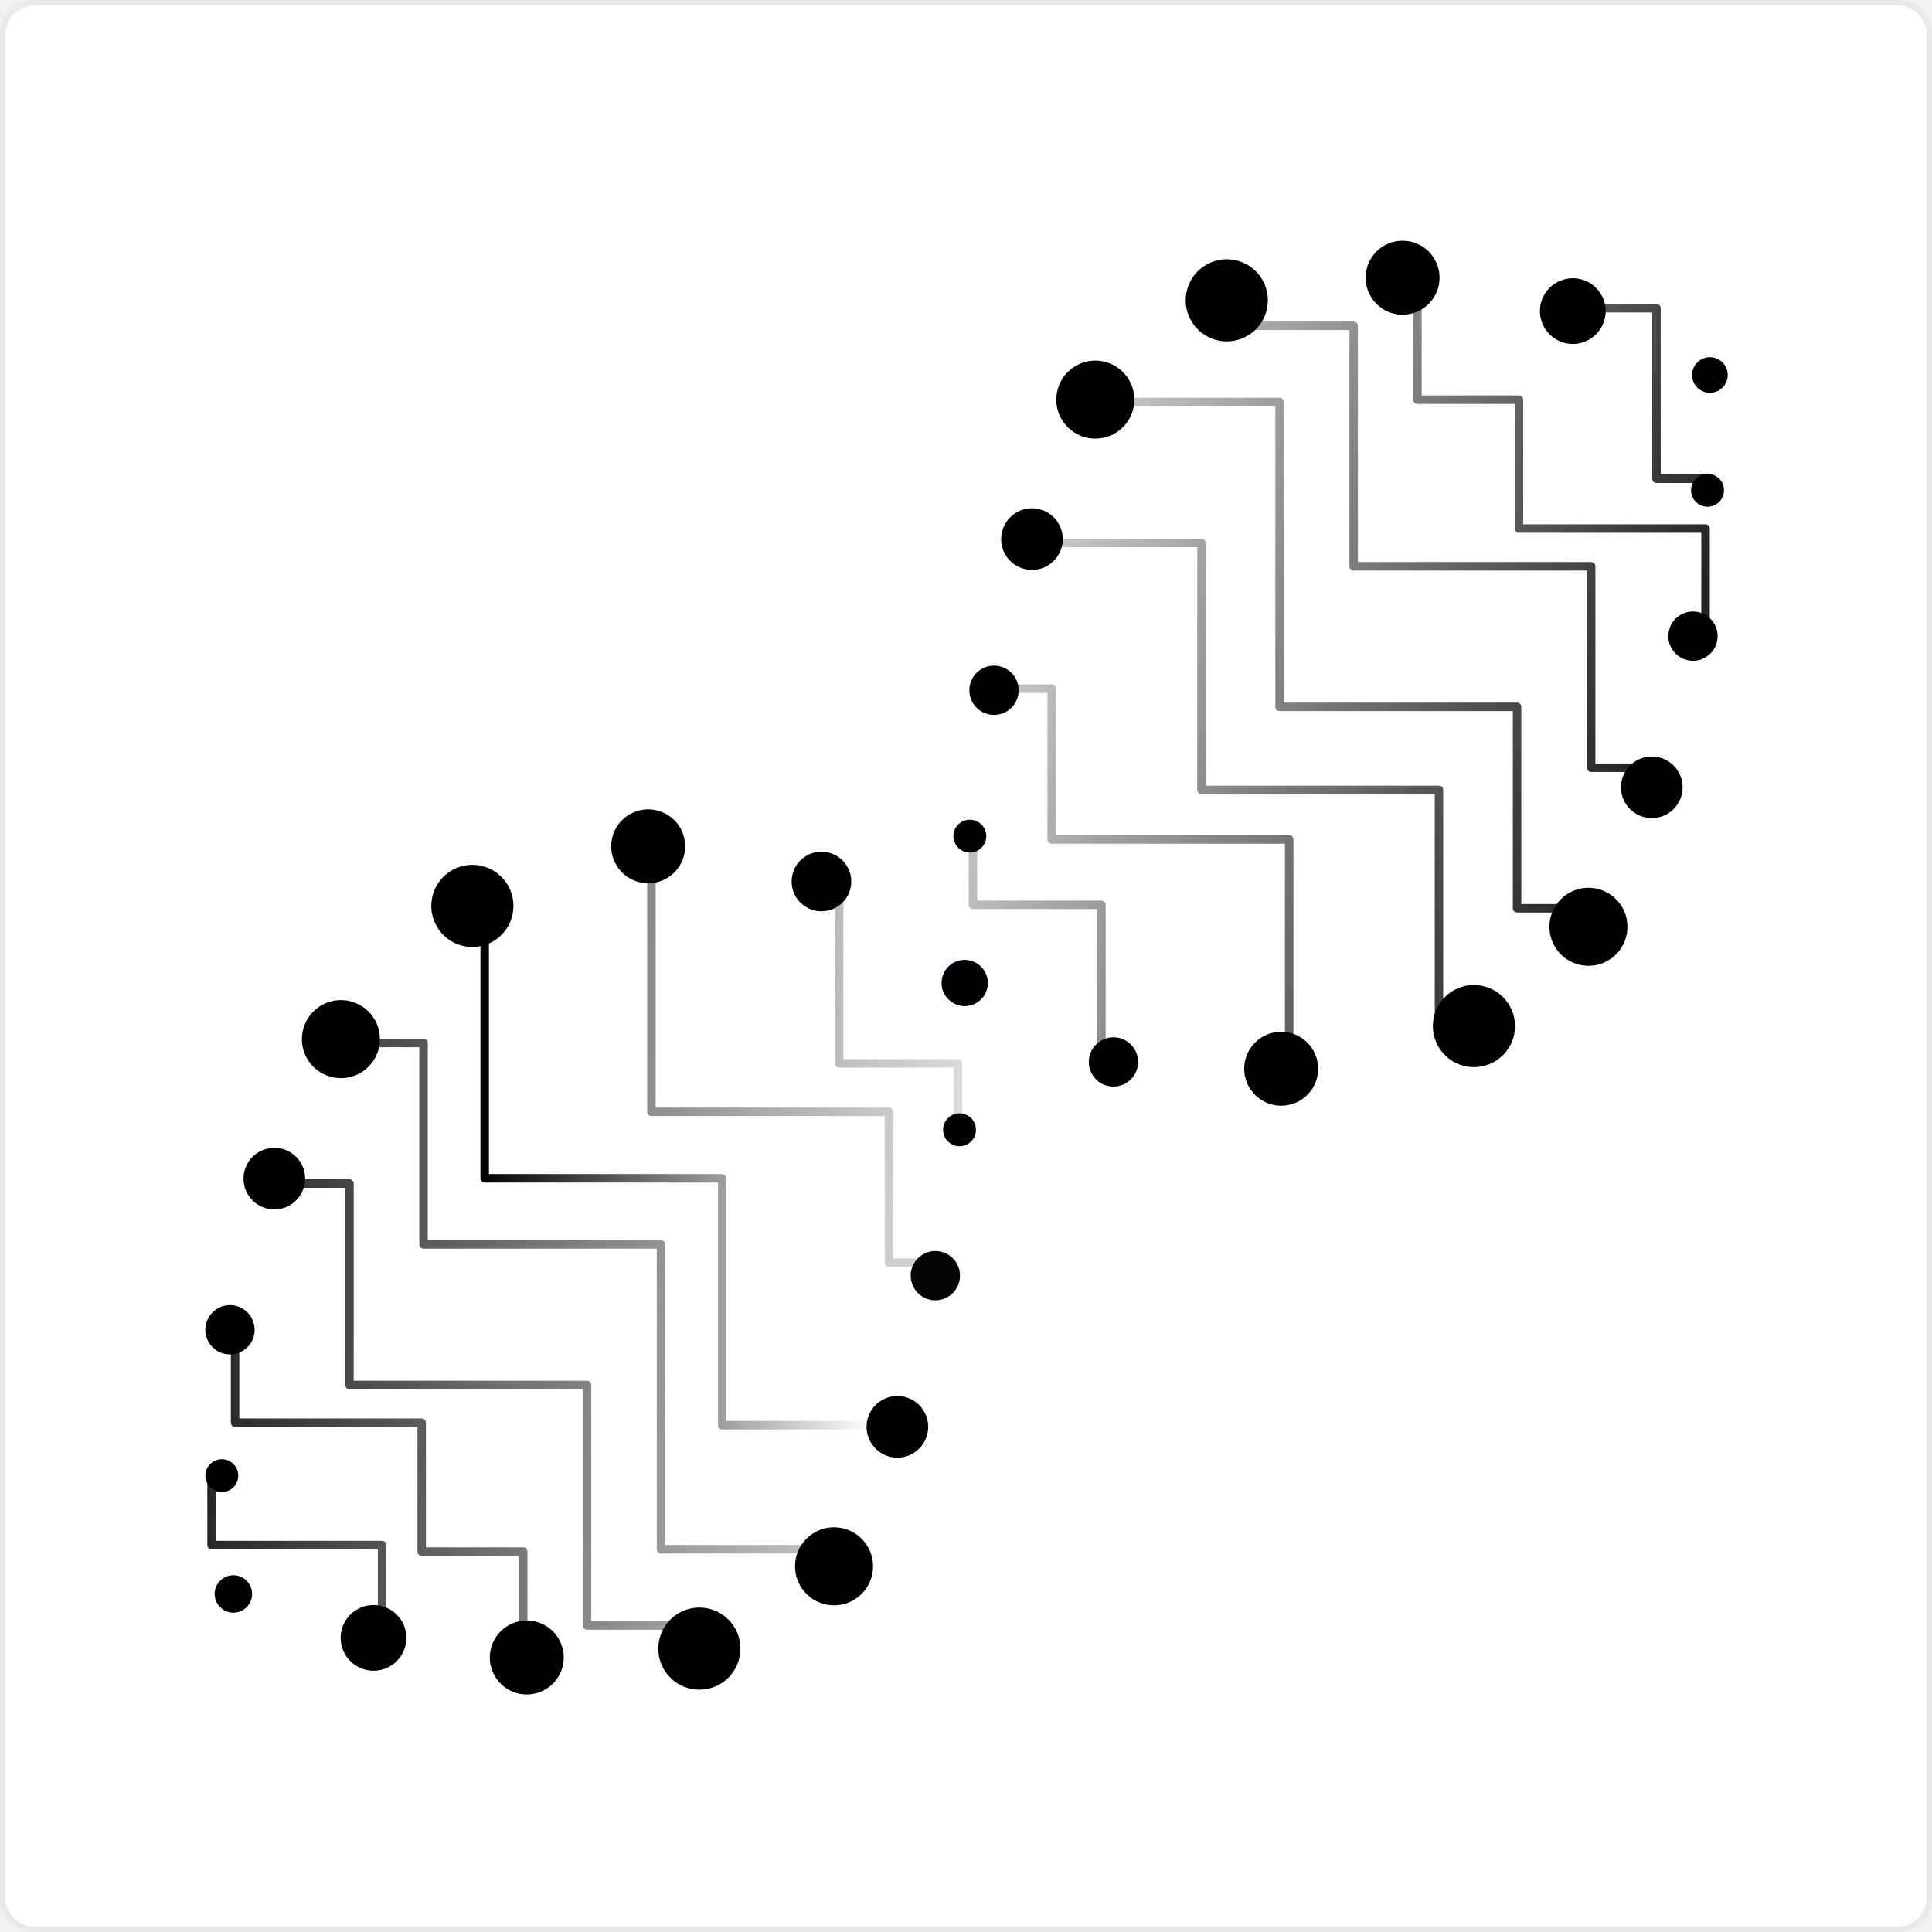
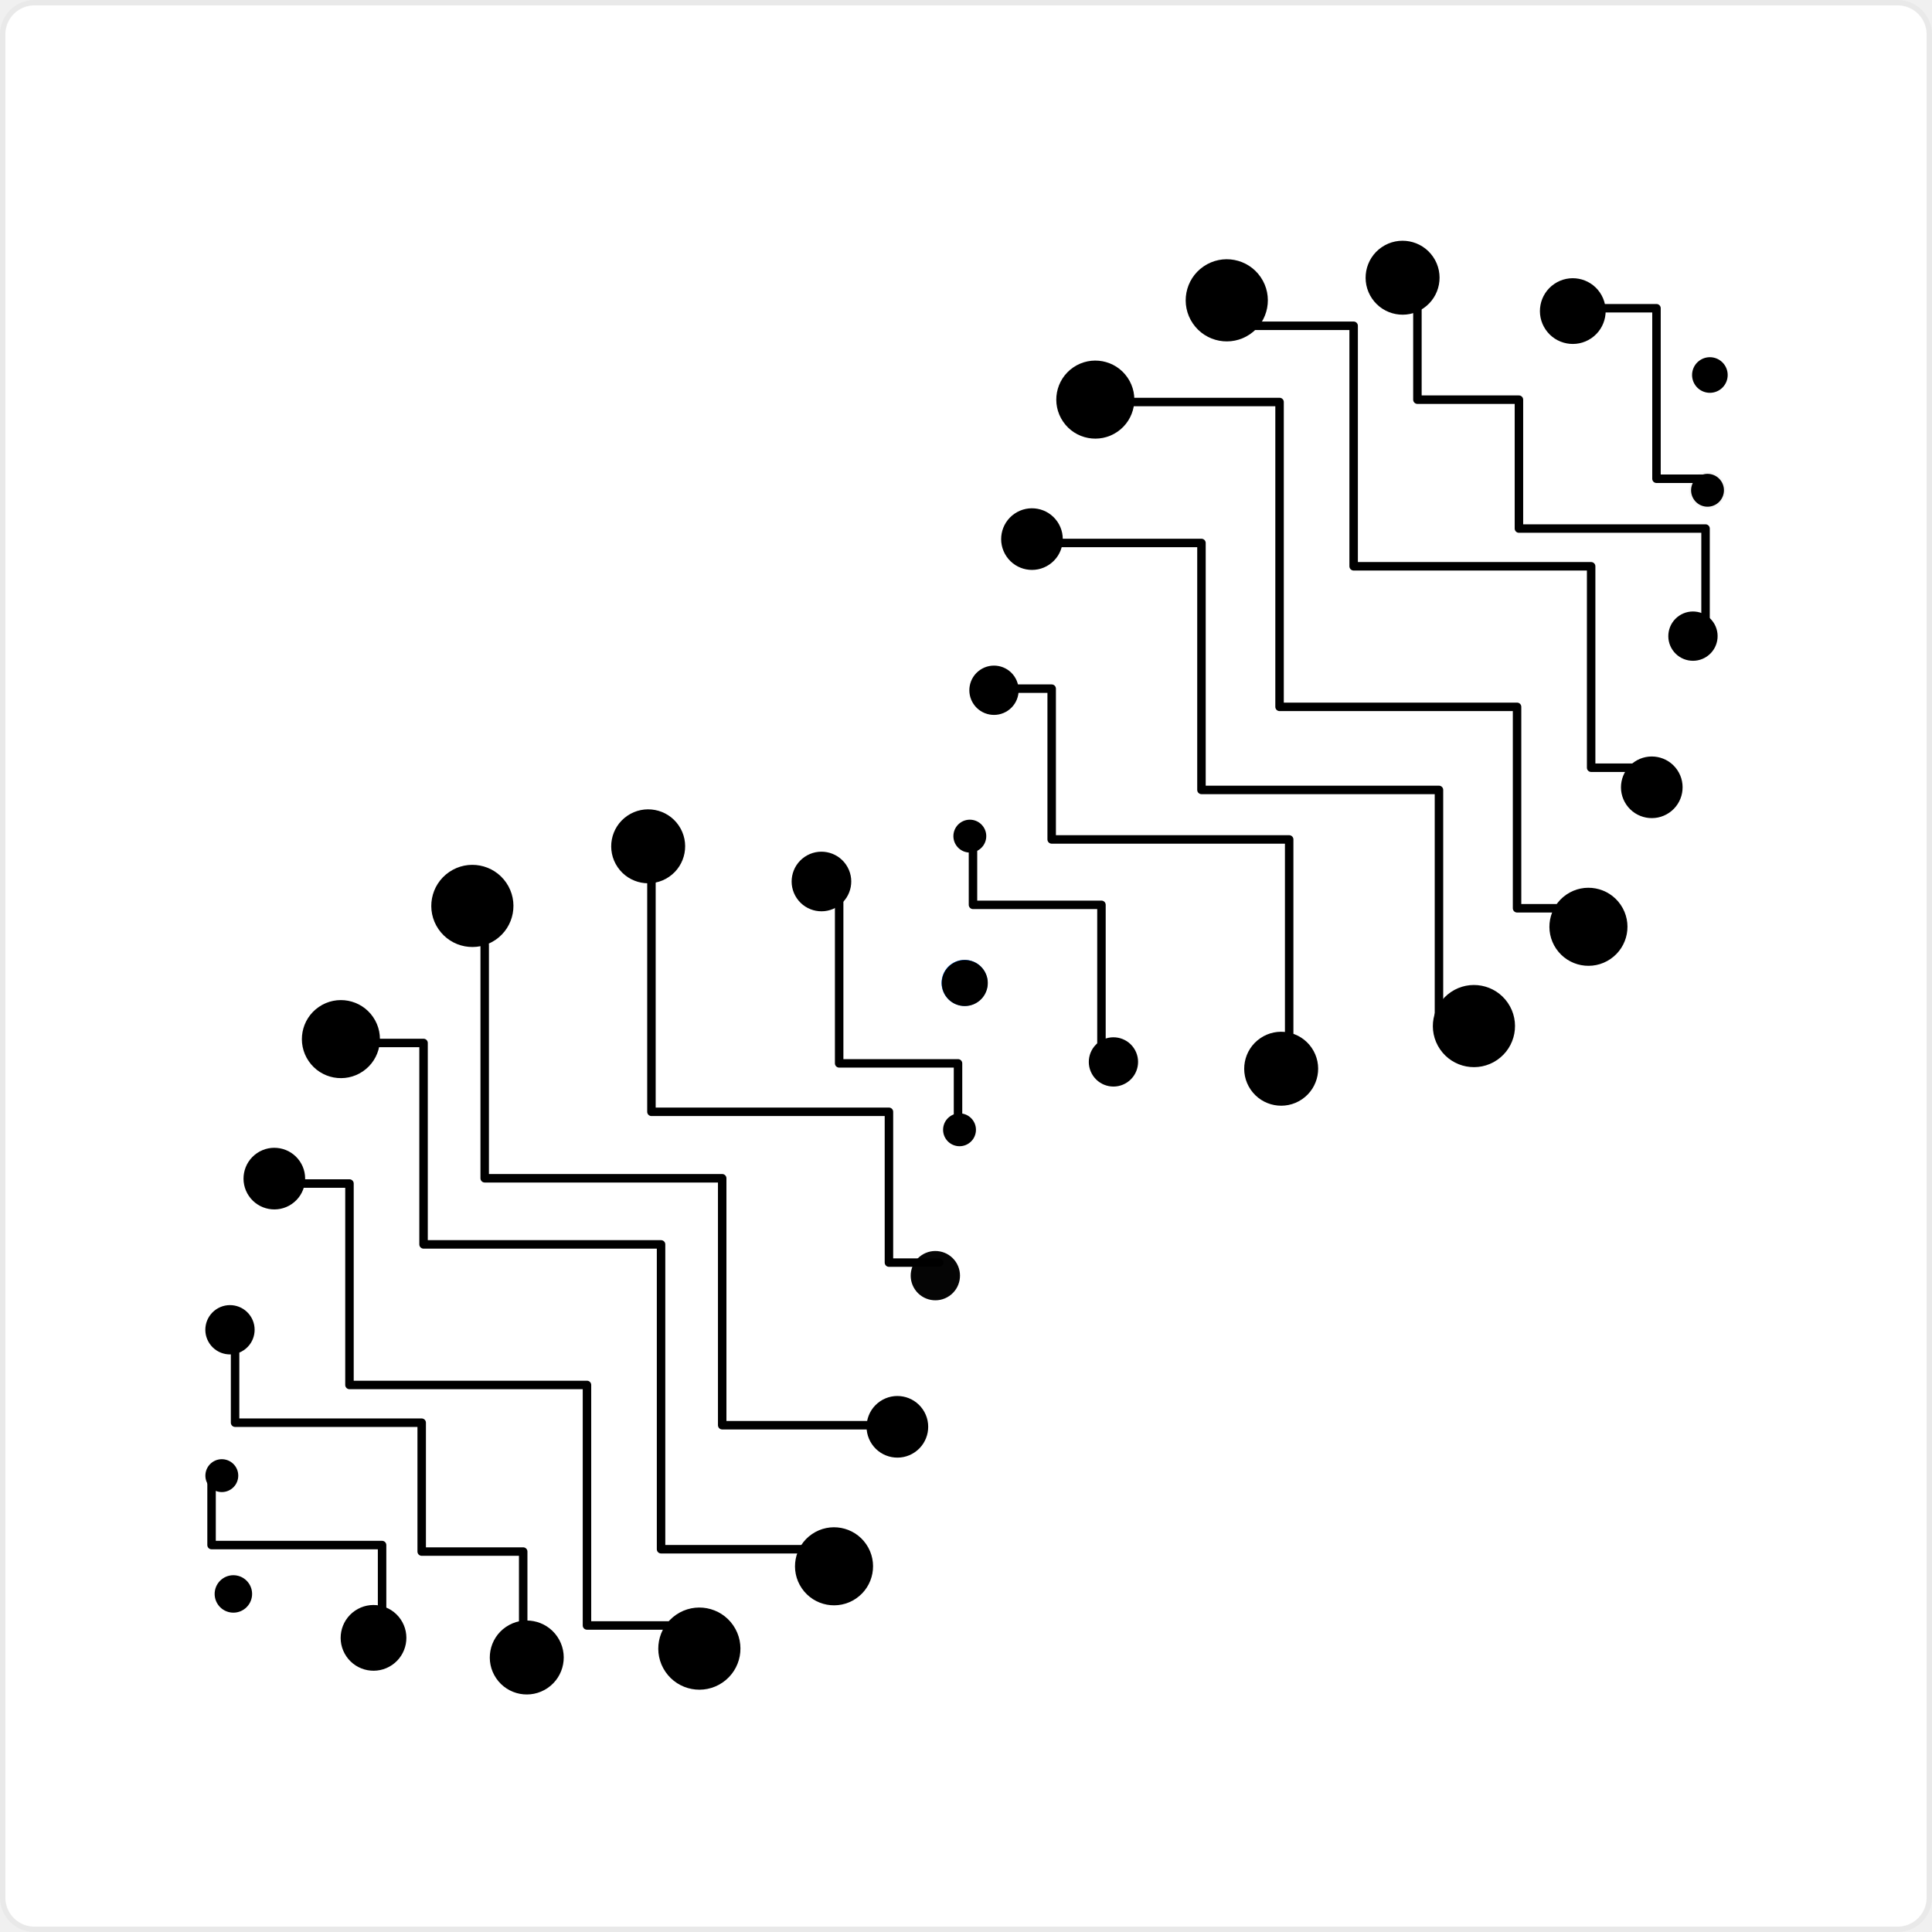
- <svg xmlns="http://www.w3.org/2000/svg" xmlns:xlink="http://www.w3.org/1999/xlink" id="svg" version="1.1" width="227.924" height="227.924" viewBox="0 0 227.924 227.924">
-   <defs id="defs1252">
-     <linearGradient id="linearGradient1071">
-       <stop style="stop-color:#000000;stop-opacity:1;" offset="0" id="stop1067" />
-       <stop style="stop-color:#000000;stop-opacity:0;" offset="1" id="stop1069" />
-     </linearGradient>
-     <linearGradient id="linearGradient1040">
-       <stop style="stop-color:#000000;stop-opacity:1;" offset="0" id="stop1036" />
-       <stop style="stop-color:#000000;stop-opacity:0;" offset="1" id="stop1038" />
-     </linearGradient>
-     <linearGradient id="linearGradient989">
-       <stop style="stop-color:#000000;stop-opacity:1;" offset="0" id="stop985" />
-       <stop style="stop-color:#000000;stop-opacity:0;" offset="1" id="stop987" />
-     </linearGradient>
-     <linearGradient xlink:href="#linearGradient989" id="linearGradient999" x1="123.982" y1="199.856" x2="170.257" y2="199.856" gradientUnits="userSpaceOnUse" />
-     <linearGradient xlink:href="#linearGradient1040" id="linearGradient1042" x1="276.74" y1="153.387" x2="168.97" y2="113.575" gradientUnits="userSpaceOnUse" />
-     <linearGradient xlink:href="#linearGradient1071" id="linearGradient1073" x1="76.508" y1="193.748" x2="196.404" y2="202.699" gradientUnits="userSpaceOnUse" />
-   </defs>
+ <svg xmlns="http://www.w3.org/2000/svg" id="svg" version="1.1" width="227.924" height="227.924" viewBox="0 0 227.924 227.924">
+   <defs id="defs1252" />
  <g id="svgg" transform="translate(-67.30079,-60.05529)">
    <rect style="opacity:0.98;fill:#ffffff;fill-opacity:1;fill-rule:evenodd;stroke:#000000;stroke-width:1.269;stroke-linecap:round;stroke-linejoin:round;stroke-opacity:0.028;paint-order:stroke fill markers;stop-color:#000000" id="rect919" width="226.656" height="226.656" x="67.935" y="60.69" rx="3.422" />
    <circle style="fill:#000000;fill-opacity:1;fill-rule:evenodd;stroke:none;stroke-width:0.5;stroke-linecap:round;stroke-linejoin:round;stroke-miterlimit:4;stroke-dasharray:none;paint-order:stroke fill markers;stop-color:#000000" id="path841-6-9" cx="19.893" cy="-294.688" r="4.846" transform="rotate(145.6605)" />
    <circle style="fill:#000000;fill-opacity:1;fill-rule:evenodd;stroke:none;stroke-width:0.5;stroke-linecap:round;stroke-linejoin:round;stroke-miterlimit:4;stroke-dasharray:none;paint-order:stroke fill markers;stop-color:#000000" id="path841-2-2" cx="-14.158" cy="-286.26" r="3.635" transform="rotate(145.6605)" />
    <circle style="opacity:0.98;fill:#000000;fill-opacity:1;fill-rule:evenodd;stroke:none;stroke-width:0.5;stroke-linecap:round;stroke-linejoin:round;stroke-miterlimit:4;stroke-dasharray:none;paint-order:stroke fill markers;stop-color:#000000" id="path841-9-9" cx="-27.916" cy="-274.061" r="2.908" transform="rotate(145.6605)" />
    <circle style="fill:#000000;fill-opacity:1;fill-rule:evenodd;stroke:none;stroke-width:0.5;stroke-linecap:round;stroke-linejoin:round;stroke-miterlimit:4;stroke-dasharray:none;paint-order:stroke fill markers;stop-color:#000000" id="path841-28-3" cx="50.918" cy="-271.956" r="3.877" transform="rotate(145.6605)" />
    <circle style="fill:#000000;fill-opacity:1;fill-rule:evenodd;stroke:none;stroke-width:0.351;stroke-linecap:round;stroke-linejoin:round;stroke-miterlimit:4;stroke-dasharray:none;paint-order:stroke fill markers;stop-color:#000000" id="path841-7-2" cx="61.646" cy="-258.351" transform="rotate(145.6605)" r="2.209" />
    <circle style="fill:#000000;fill-opacity:1;fill-rule:evenodd;stroke:none;stroke-width:0.5;stroke-linecap:round;stroke-linejoin:round;stroke-miterlimit:4;stroke-dasharray:none;paint-order:stroke fill markers;stop-color:#000000" id="path841" cx="-14.249" cy="211.461" r="4.604" transform="rotate(-34.33952)" />
    <circle style="fill:#000000;fill-opacity:1;fill-rule:evenodd;stroke:none;stroke-width:0.5;stroke-linecap:round;stroke-linejoin:round;stroke-miterlimit:4;stroke-dasharray:none;paint-order:stroke fill markers;stop-color:#000000" id="path841-2" cx="-30.017" cy="220.619" r="3.635" transform="rotate(-34.33952)" />
    <circle style="fill:#000000;fill-opacity:1;fill-rule:evenodd;stroke:none;stroke-width:0.5;stroke-linecap:round;stroke-linejoin:round;stroke-miterlimit:4;stroke-dasharray:none;paint-order:stroke fill markers;stop-color:#000000" id="path841-26" cx="-54.899" cy="246.058" r="1.939" transform="rotate(-34.33952)" />
    <circle style="fill:#0d77ff;fill-opacity:1;fill-rule:evenodd;stroke:none;stroke-width:0.5;stroke-linecap:round;stroke-linejoin:round;stroke-miterlimit:4;stroke-dasharray:none;paint-order:stroke fill markers;stop-color:#000000" id="path841-7" cx="50.246" cy="247.486" r="2.717" transform="rotate(-34.33952)" />
    <circle style="fill:#000000;fill-opacity:1;fill-rule:evenodd;stroke:none;stroke-width:0.5;stroke-linecap:round;stroke-linejoin:round;stroke-miterlimit:4;stroke-dasharray:none;paint-order:stroke fill markers;stop-color:#000000" id="path841-26-3-6" cx="60.524" cy="233.541" r="1.939" transform="rotate(-34.33952)" />
    <circle style="fill:#000000;fill-opacity:1;fill-rule:evenodd;stroke:none;stroke-width:0.5;stroke-linecap:round;stroke-linejoin:round;stroke-miterlimit:4;stroke-dasharray:none;paint-order:stroke fill markers;stop-color:#000000" id="path841-7-28" cx="-50.255" cy="-247.515" r="2.717" transform="rotate(145.6605)" />
    <circle style="fill:#000000;fill-opacity:1;fill-rule:evenodd;stroke:none;stroke-width:0.5;stroke-linecap:round;stroke-linejoin:round;stroke-miterlimit:4;stroke-dasharray:none;paint-order:stroke fill markers;stop-color:#000000" id="path841-2-2-2" cx="86.343" cy="208.742" r="3.635" transform="rotate(-34.33952)" />
    <circle style="fill:#000000;fill-opacity:1;fill-rule:evenodd;stroke:none;stroke-width:0.5;stroke-linecap:round;stroke-linejoin:round;stroke-miterlimit:4;stroke-dasharray:none;paint-order:stroke fill markers;stop-color:#000000" id="path841-9-9-0" cx="72.585" cy="220.94" r="2.908" transform="rotate(-34.33952)" />
    <circle style="fill:#000000;fill-opacity:1;fill-rule:evenodd;stroke:none;stroke-width:0.5;stroke-linecap:round;stroke-linejoin:round;stroke-miterlimit:4;stroke-dasharray:none;paint-order:stroke fill markers;stop-color:#000000" id="path841-28-3-4" cx="154.199" cy="222.522" r="3.877" transform="rotate(-34.33952)" />
    <circle style="fill:#000000;fill-opacity:1;fill-rule:evenodd;stroke:#000000;stroke-width:0.309;stroke-linecap:round;stroke-linejoin:round;stroke-miterlimit:4;stroke-dasharray:none;paint-order:stroke fill markers;stop-color:#000000;stroke-opacity:1" id="path841-7-2-0" cx="163.3" cy="237.872" r="1.946" transform="rotate(-34.33952)" />
    <circle style="fill:#000000;fill-opacity:1;fill-rule:evenodd;stroke:#000000;stroke-width:0.5;stroke-linecap:round;stroke-linejoin:round;stroke-miterlimit:4;stroke-dasharray:none;stroke-opacity:0.028;paint-order:stroke fill markers;stop-color:#000000" id="path841-26-6" cx="-155.399" cy="-248.943" r="1.939" transform="rotate(145.6605)" />
-     <path style="fill:none;fill-opacity:1;stroke:url(#linearGradient999);stroke-width:1px;stroke-linecap:round;stroke-linejoin:round;stroke-opacity:1" d="m 169.757,228.193 h -17.256 v -29.133 h -28.019 v -27.541" id="path2187-1" />
-     <g id="g1065" style="stroke:url(#linearGradient1073)">
-       <path style="fill:none;stroke:url(#linearGradient1073);stroke-width:1px;stroke-linecap:round;stroke-linejoin:round;stroke-opacity:1" d="m 95.034,216.427 v 11.468 h 22.015 v 15.204 h 11.975 v 12.174" id="path1716" />
-       <g id="g1045" style="stroke:url(#linearGradient1073)">
-         <path style="fill:none;stroke:url(#linearGradient1073);stroke-width:1px;stroke-linecap:round;stroke-linejoin:round;stroke-opacity:1" d="m 92.259,233.769 v 8.562 h 20.117 v 11.554" id="path1707" />
+     <path style="fill:none;fill-opacity:1;stroke:#000000;stroke-width:1px;stroke-linecap:round;stroke-linejoin:round;stroke-opacity:1" d="m 169.757,228.193 h -17.256 v -29.133 h -28.019 v -27.541" id="path2187-1" />
+     <g id="g1065" style="stroke:#000000;stroke-opacity:1">
+       <path style="fill:none;stroke:#000000;stroke-width:1px;stroke-linecap:round;stroke-linejoin:round;stroke-opacity:1" d="m 95.034,216.427 v 11.468 h 22.015 v 15.204 h 11.975 v 12.174" id="path1716" />
+       <g id="g1045" style="stroke:#000000;stroke-opacity:1">
+         <path style="fill:none;stroke:#000000;stroke-width:1px;stroke-linecap:round;stroke-linejoin:round;stroke-opacity:1" d="m 92.259,233.769 v 8.562 h 20.117 v 11.554" id="path1707" />
      </g>
-       <path style="fill:none;fill-opacity:1;stroke:url(#linearGradient1073);stroke-width:1px;stroke-linecap:round;stroke-linejoin:round;stroke-opacity:1" d="m 150.026,251.817 h -13.478 v -28.374 h -28.019 v -23.763 h -8.512" id="path2187" />
-       <path style="fill:none;fill-opacity:1;stroke:url(#linearGradient1073);stroke-width:1px;stroke-linecap:round;stroke-linejoin:round;stroke-opacity:1" d="M 163.302,242.823 H 145.288 V 206.861 H 117.269 V 183.098 h -5.49" id="path2187-6" />
-       <path style="fill:none;fill-opacity:1;stroke:url(#linearGradient1073);stroke-width:1px;stroke-linecap:round;stroke-linejoin:round;stroke-opacity:1" d="m 178.091,209.007 h -5.919 v -17.789 h -28.019 v -27.167" id="path2187-2" />
-       <path style="fill:none;stroke:url(#linearGradient1073);stroke-width:1px;stroke-linecap:round;stroke-linejoin:round;stroke-opacity:1" d="m 166.299,165.387 v 20.117 h 14.022 v 7.156" id="path1707-0" />
+       <path style="fill:none;fill-opacity:1;stroke:#000000;stroke-width:1px;stroke-linecap:round;stroke-linejoin:round;stroke-opacity:1" d="m 150.026,251.817 h -13.478 v -28.374 h -28.019 v -23.763 h -8.512" id="path2187" />
+       <path style="fill:none;fill-opacity:1;stroke:#000000;stroke-width:1px;stroke-linecap:round;stroke-linejoin:round;stroke-opacity:1" d="M 163.302,242.823 H 145.288 V 206.861 H 117.269 V 183.098 h -5.49" id="path2187-6" />
+       <path style="fill:none;fill-opacity:1;stroke:#000000;stroke-width:1px;stroke-linecap:round;stroke-linejoin:round;stroke-opacity:1" d="m 178.091,209.007 h -5.919 v -17.789 h -28.019 v -27.167" id="path2187-2" />
+       <path style="fill:none;stroke:#000000;stroke-width:1px;stroke-linecap:round;stroke-linejoin:round;stroke-opacity:1" d="m 166.299,165.387 v 20.117 h 14.022 v 7.156" id="path1707-0" />
    </g>
-     <g id="g1026" style="stroke:url(#linearGradient1042);stroke-opacity:1">
-       <path style="fill:none;stroke:url(#linearGradient1042);stroke-width:1px;stroke-linecap:round;stroke-linejoin:round;stroke-opacity:1" d="m 268.636,116.536 h -5.915 V 96.419 h -11.554" id="path1707-6" />
-       <path style="fill:none;stroke:url(#linearGradient1042);stroke-width:1px;stroke-linecap:round;stroke-linejoin:round;stroke-opacity:1" d="m 268.509,133.878 v -11.468 h -22.015 V 107.206 H 234.518 V 95.032" id="path1716-6" />
-       <path style="fill:none;fill-opacity:1;stroke:url(#linearGradient1042);stroke-width:1px;stroke-linecap:round;stroke-linejoin:round;stroke-opacity:1" d="m 213.516,98.488 h 13.478 v 28.374 h 28.019 v 23.763 h 8.512" id="path2187-8" />
-       <path style="fill:none;fill-opacity:1;stroke:url(#linearGradient1042);stroke-width:1px;stroke-linecap:round;stroke-linejoin:round;stroke-opacity:1" d="m 200.24,107.482 h 18.014 v 35.962 h 28.019 v 23.763 h 5.49" id="path2187-6-0" />
-       <path style="fill:none;fill-opacity:1;stroke:url(#linearGradient1042);stroke-width:1px;stroke-linecap:round;stroke-linejoin:round;stroke-opacity:1" d="m 191.785,124.112 h 17.256 v 29.133 h 28.019 v 27.541" id="path2187-1-2" />
-       <path style="fill:none;fill-opacity:1;stroke:url(#linearGradient1042);stroke-width:1px;stroke-linecap:round;stroke-linejoin:round;stroke-opacity:1" d="m 185.451,141.298 h 5.919 v 17.789 h 28.019 v 23.388" id="path2187-2-5" />
-       <path style="fill:none;stroke:url(#linearGradient1042);stroke-width:1px;stroke-linecap:round;stroke-linejoin:round;stroke-opacity:1" d="m 197.243,183.893 v -17.091 h -15.156 v -7.156" id="path1707-0-0" />
+     <g id="g1026" style="stroke:#000000;stroke-opacity:1">
+       <path style="fill:none;stroke:#000000;stroke-width:1px;stroke-linecap:round;stroke-linejoin:round;stroke-opacity:1" d="m 268.636,116.536 h -5.915 V 96.419 h -11.554" id="path1707-6" />
+       <path style="fill:none;stroke:#000000;stroke-width:1px;stroke-linecap:round;stroke-linejoin:round;stroke-opacity:1" d="m 268.509,133.878 v -11.468 h -22.015 V 107.206 H 234.518 V 95.032" id="path1716-6" />
+       <path style="fill:none;fill-opacity:1;stroke:#000000;stroke-width:1px;stroke-linecap:round;stroke-linejoin:round;stroke-opacity:1" d="m 213.516,98.488 h 13.478 v 28.374 h 28.019 v 23.763 h 8.512" id="path2187-8" />
+       <path style="fill:none;fill-opacity:1;stroke:#000000;stroke-width:1px;stroke-linecap:round;stroke-linejoin:round;stroke-opacity:1" d="m 200.24,107.482 h 18.014 v 35.962 h 28.019 v 23.763 h 5.49" id="path2187-6-0" />
+       <path style="fill:none;fill-opacity:1;stroke:#000000;stroke-width:1px;stroke-linecap:round;stroke-linejoin:round;stroke-opacity:1" d="m 191.785,124.112 h 17.256 v 29.133 h 28.019 v 27.541" id="path2187-1-2" />
+       <path style="fill:none;fill-opacity:1;stroke:#000000;stroke-width:1px;stroke-linecap:round;stroke-linejoin:round;stroke-opacity:1" d="m 185.451,141.298 h 5.919 v 17.789 h 28.019 v 23.388" id="path2187-2-5" />
+       <path style="fill:none;stroke:#000000;stroke-width:1px;stroke-linecap:round;stroke-linejoin:round;stroke-opacity:1" d="m 197.243,183.893 v -17.091 h -15.156 v -7.156" id="path1707-0-0" />
    </g>
    <circle style="fill:#000000;fill-opacity:1;fill-rule:evenodd;stroke:none;stroke-width:0.5;stroke-linecap:round;stroke-linejoin:round;stroke-miterlimit:4;stroke-dasharray:none;paint-order:stroke fill markers;stop-color:#000000" id="path841-2-9" cx="-130.204" cy="-274.168" r="3.635" transform="rotate(145.6605)" />
    <circle style="fill:#000000;fill-opacity:1;fill-rule:evenodd;stroke:none;stroke-width:0.5;stroke-linecap:round;stroke-linejoin:round;stroke-miterlimit:4;stroke-dasharray:none;paint-order:stroke fill markers;stop-color:#000000" id="path841-8" cx="-114.75" cy="-283.54" r="4.604" transform="rotate(145.6605)" />
    <circle style="fill:#000000;fill-opacity:1;fill-rule:evenodd;stroke:none;stroke-width:0.5;stroke-linecap:round;stroke-linejoin:round;stroke-miterlimit:4;stroke-dasharray:none;paint-order:stroke fill markers;stop-color:#000000" id="path841-6-5" cx="-96.989" cy="-285.591" r="4.846" transform="rotate(145.6605)" />
    <circle style="fill:#000000;fill-opacity:1;fill-rule:evenodd;stroke:none;stroke-width:0.5;stroke-linecap:round;stroke-linejoin:round;stroke-miterlimit:4;stroke-dasharray:none;paint-order:stroke fill markers;stop-color:#000000" id="path841-95-5" cx="-75.373" cy="-276.919" r="4.362" transform="rotate(145.6605)" />
    <circle style="fill:#000000;fill-opacity:1;fill-rule:evenodd;stroke:none;stroke-width:0.5;stroke-linecap:round;stroke-linejoin:round;stroke-miterlimit:4;stroke-dasharray:none;stroke-opacity:1;paint-order:stroke fill markers;stop-color:#000000" id="path841-0-7" cx="101.797" cy="199.37" r="4.604" transform="rotate(-34.33952)" />
    <circle style="fill:#000000;fill-opacity:1;fill-rule:evenodd;stroke:none;stroke-width:0.5;stroke-linecap:round;stroke-linejoin:round;stroke-miterlimit:4;stroke-dasharray:none;paint-order:stroke fill markers;stop-color:#000000" id="path841-6-9-5" cx="121.21" cy="198.447" r="4.846" transform="rotate(-34.33952)" />
    <circle style="fill:#000000;fill-opacity:1;fill-rule:evenodd;stroke:none;stroke-width:0.5;stroke-linecap:round;stroke-linejoin:round;stroke-miterlimit:4;stroke-dasharray:none;paint-order:stroke fill markers;stop-color:#000000" id="path841-95-1-1" cx="139.84" cy="207.945" r="4.362" transform="rotate(-34.33952)" />
    <circle style="fill:#000000;fill-opacity:1;fill-rule:evenodd;stroke:none;stroke-width:0.5;stroke-linecap:round;stroke-linejoin:round;stroke-miterlimit:4;stroke-dasharray:none;paint-order:stroke fill markers;stop-color:#000000" id="path841-95-1" cx="37.296" cy="-284.066" r="4.362" transform="rotate(145.6605)" />
    <circle style="fill:#000000;fill-opacity:1;fill-rule:evenodd;stroke:none;stroke-width:0.5;stroke-linecap:round;stroke-linejoin:round;stroke-miterlimit:4;stroke-dasharray:none;paint-order:stroke fill markers;stop-color:#000000" id="path841-9" cx="-44.397" cy="232.392" r="2.908" transform="rotate(-34.33952)" />
    <circle style="fill:#000000;fill-opacity:1;fill-rule:evenodd;stroke:none;stroke-width:0.5;stroke-linecap:round;stroke-linejoin:round;stroke-miterlimit:4;stroke-dasharray:none;paint-order:stroke fill markers;stop-color:#000000" id="path841-28" cx="43.05" cy="228.086" r="3.516" transform="rotate(-34.33952)" />
    <circle style="fill:#000000;fill-opacity:1;fill-rule:evenodd;stroke:none;stroke-width:0.5;stroke-linecap:round;stroke-linejoin:round;stroke-miterlimit:4;stroke-dasharray:none;paint-order:stroke fill markers;stop-color:#000000" id="path841-95" cx="28.513" cy="213.128" r="4.362" transform="rotate(-34.33952)" />
    <circle style="fill:#000000;fill-opacity:1;fill-rule:evenodd;stroke:none;stroke-width:0.5;stroke-linecap:round;stroke-linejoin:round;stroke-miterlimit:4;stroke-dasharray:none;paint-order:stroke fill markers;stop-color:#000000" id="path841-6" cx="7.42" cy="207.235" r="4.846" transform="rotate(-34.33952)" />
    <circle style="fill:#000000;fill-opacity:1;fill-rule:evenodd;stroke:none;stroke-width:0.413;stroke-linecap:round;stroke-linejoin:round;stroke-miterlimit:4;stroke-dasharray:none;stroke-opacity:1;paint-order:stroke fill markers;stop-color:#000000" id="path841-28-8" cx="-59.487" cy="-265.093" r="2.906" transform="rotate(145.6605)" />
    <circle style="fill:#000000;fill-opacity:1;fill-rule:evenodd;stroke:none;stroke-width:0.5;stroke-linecap:round;stroke-linejoin:round;stroke-miterlimit:4;stroke-dasharray:none;paint-order:stroke fill markers;stop-color:#000000" id="path841-26-3" cx="-39.977" cy="-261.461" r="1.939" transform="rotate(145.6605)" />
    <circle style="fill:#000000;fill-opacity:1;fill-rule:evenodd;stroke:none;stroke-width:0.5;stroke-linecap:round;stroke-linejoin:round;stroke-miterlimit:4;stroke-dasharray:none;paint-order:stroke fill markers;stop-color:#000000" id="path841-0" cx="1.296" cy="-295.631" r="4.604" transform="rotate(145.6605)" />
    <circle style="fill:#000000;fill-opacity:1;fill-rule:evenodd;stroke:none;stroke-width:0.5;stroke-linecap:round;stroke-linejoin:round;stroke-miterlimit:4;stroke-dasharray:none;stroke-opacity:1;paint-order:stroke fill markers;stop-color:#000000" id="path841-9-6" cx="-144.274" cy="-262.183" r="2.908" transform="rotate(145.6605)" />
  </g>
</svg>
